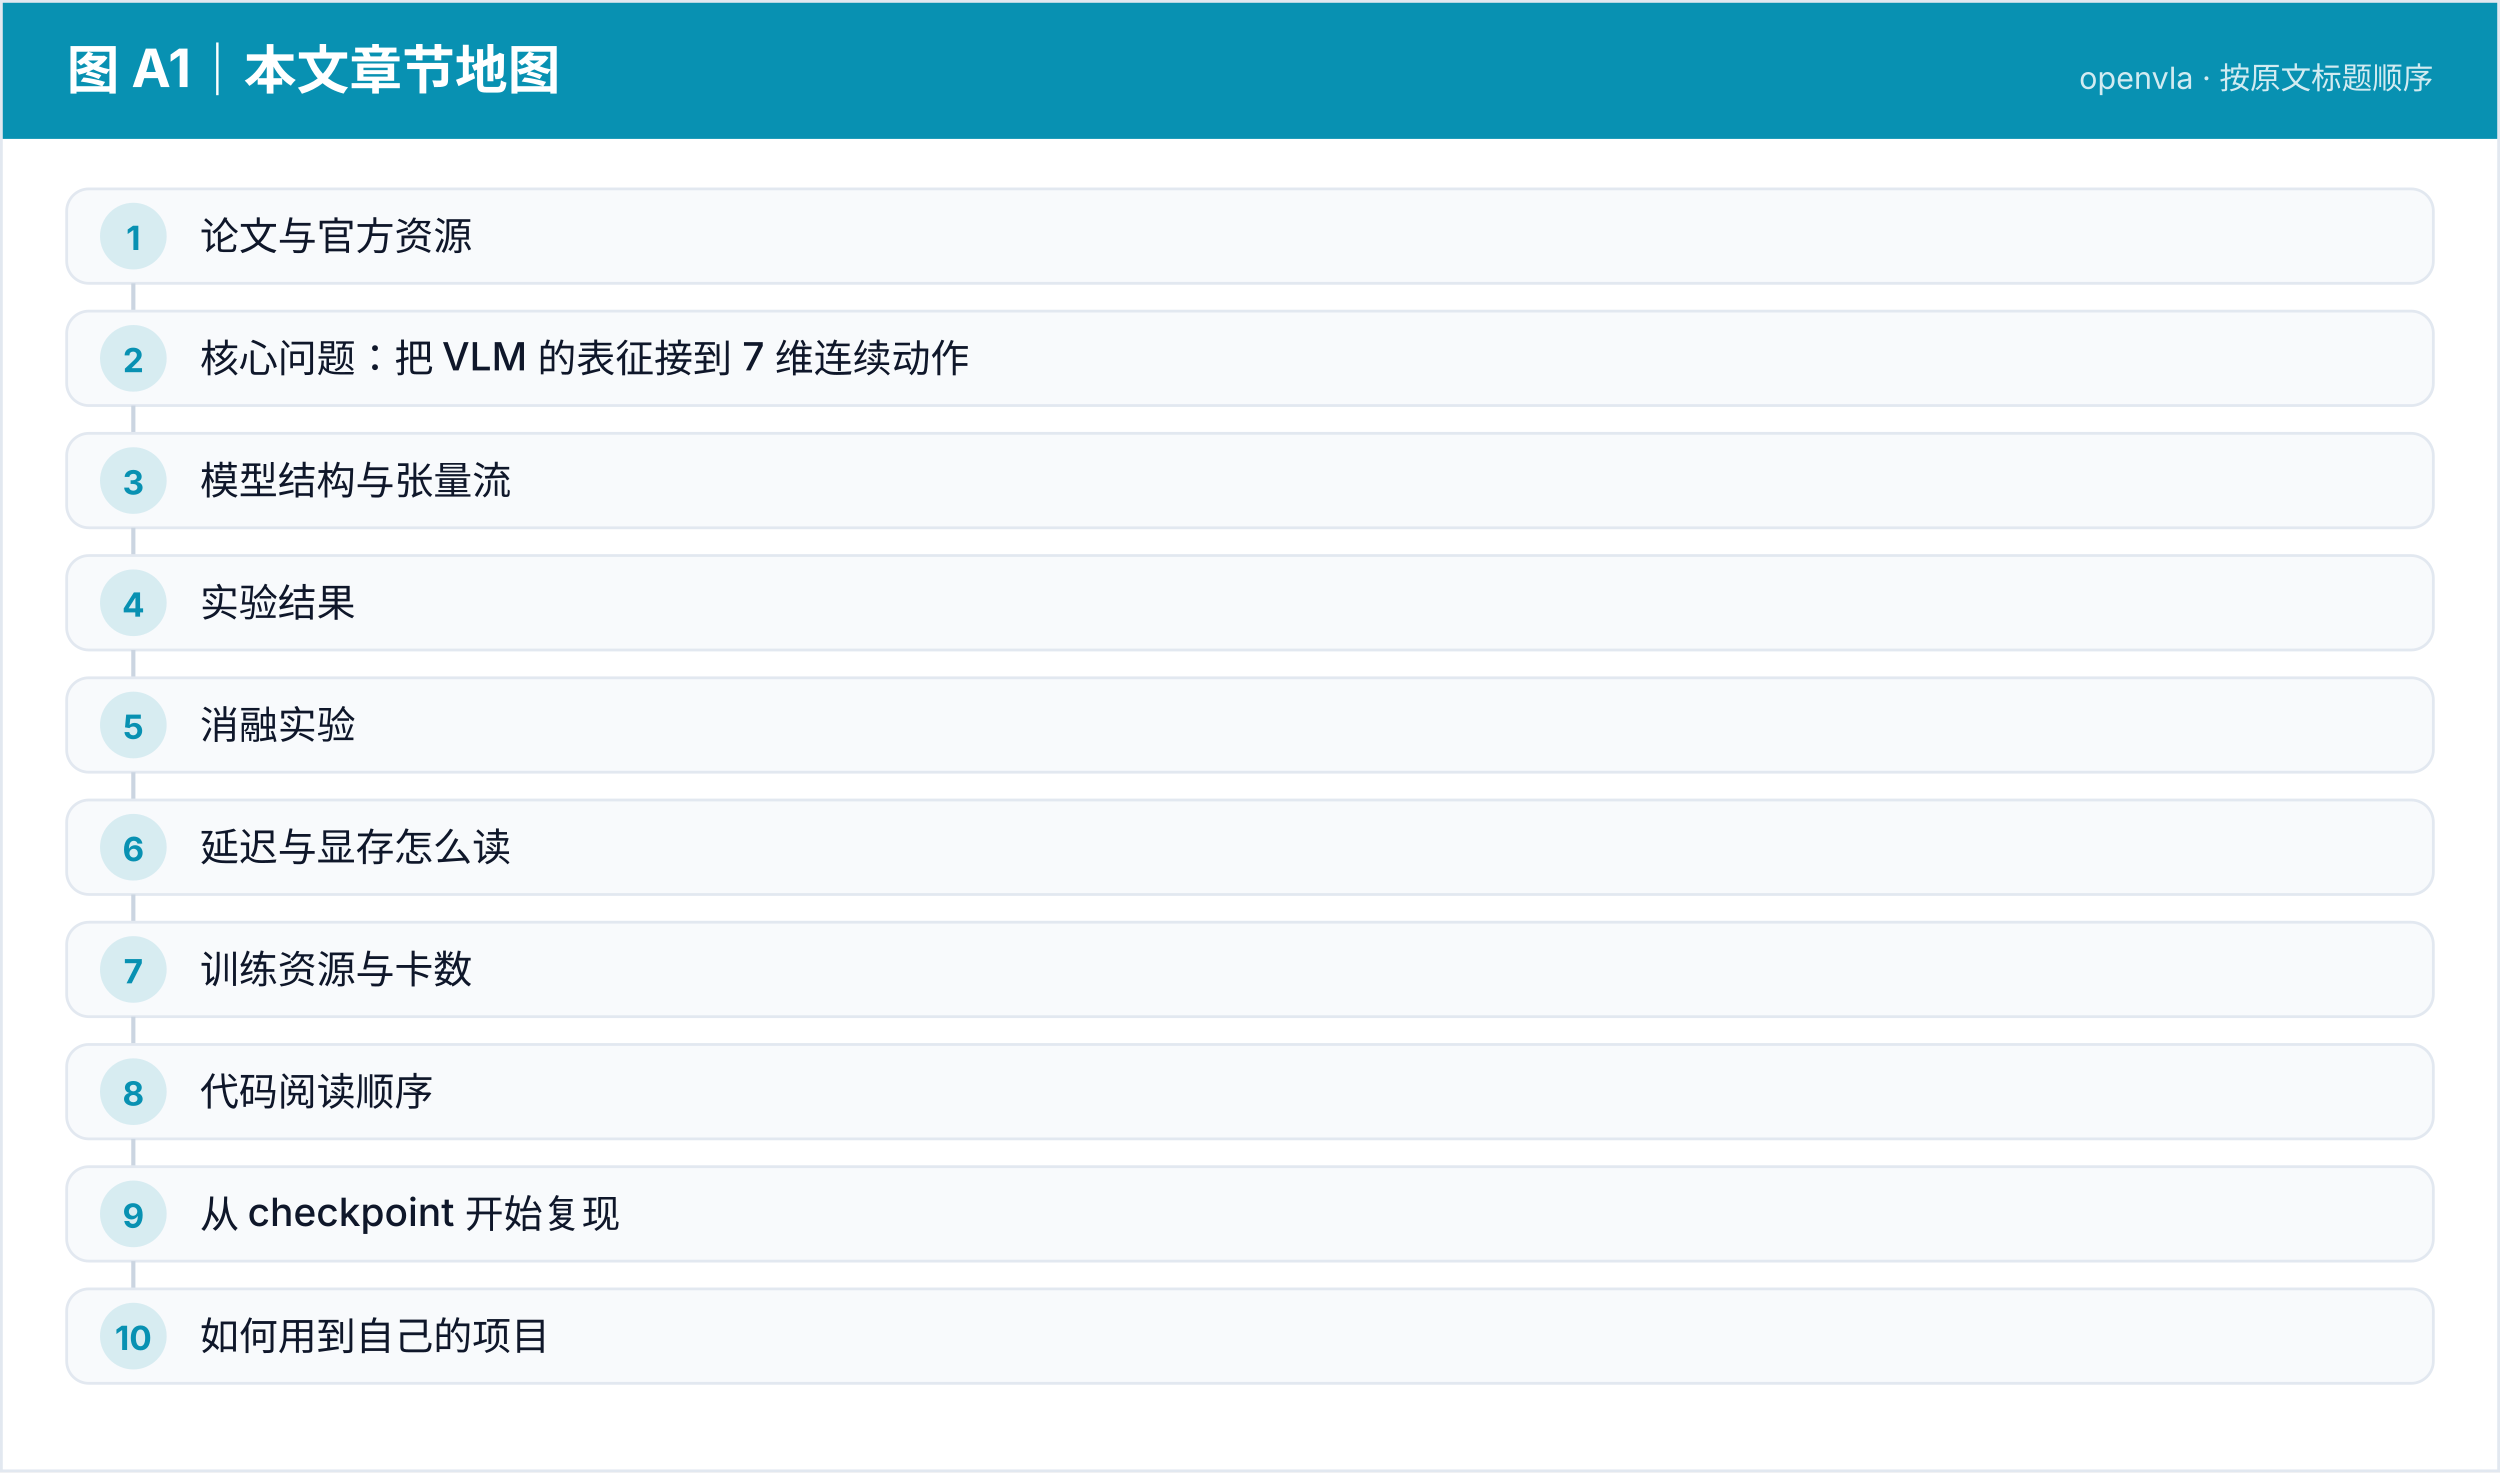
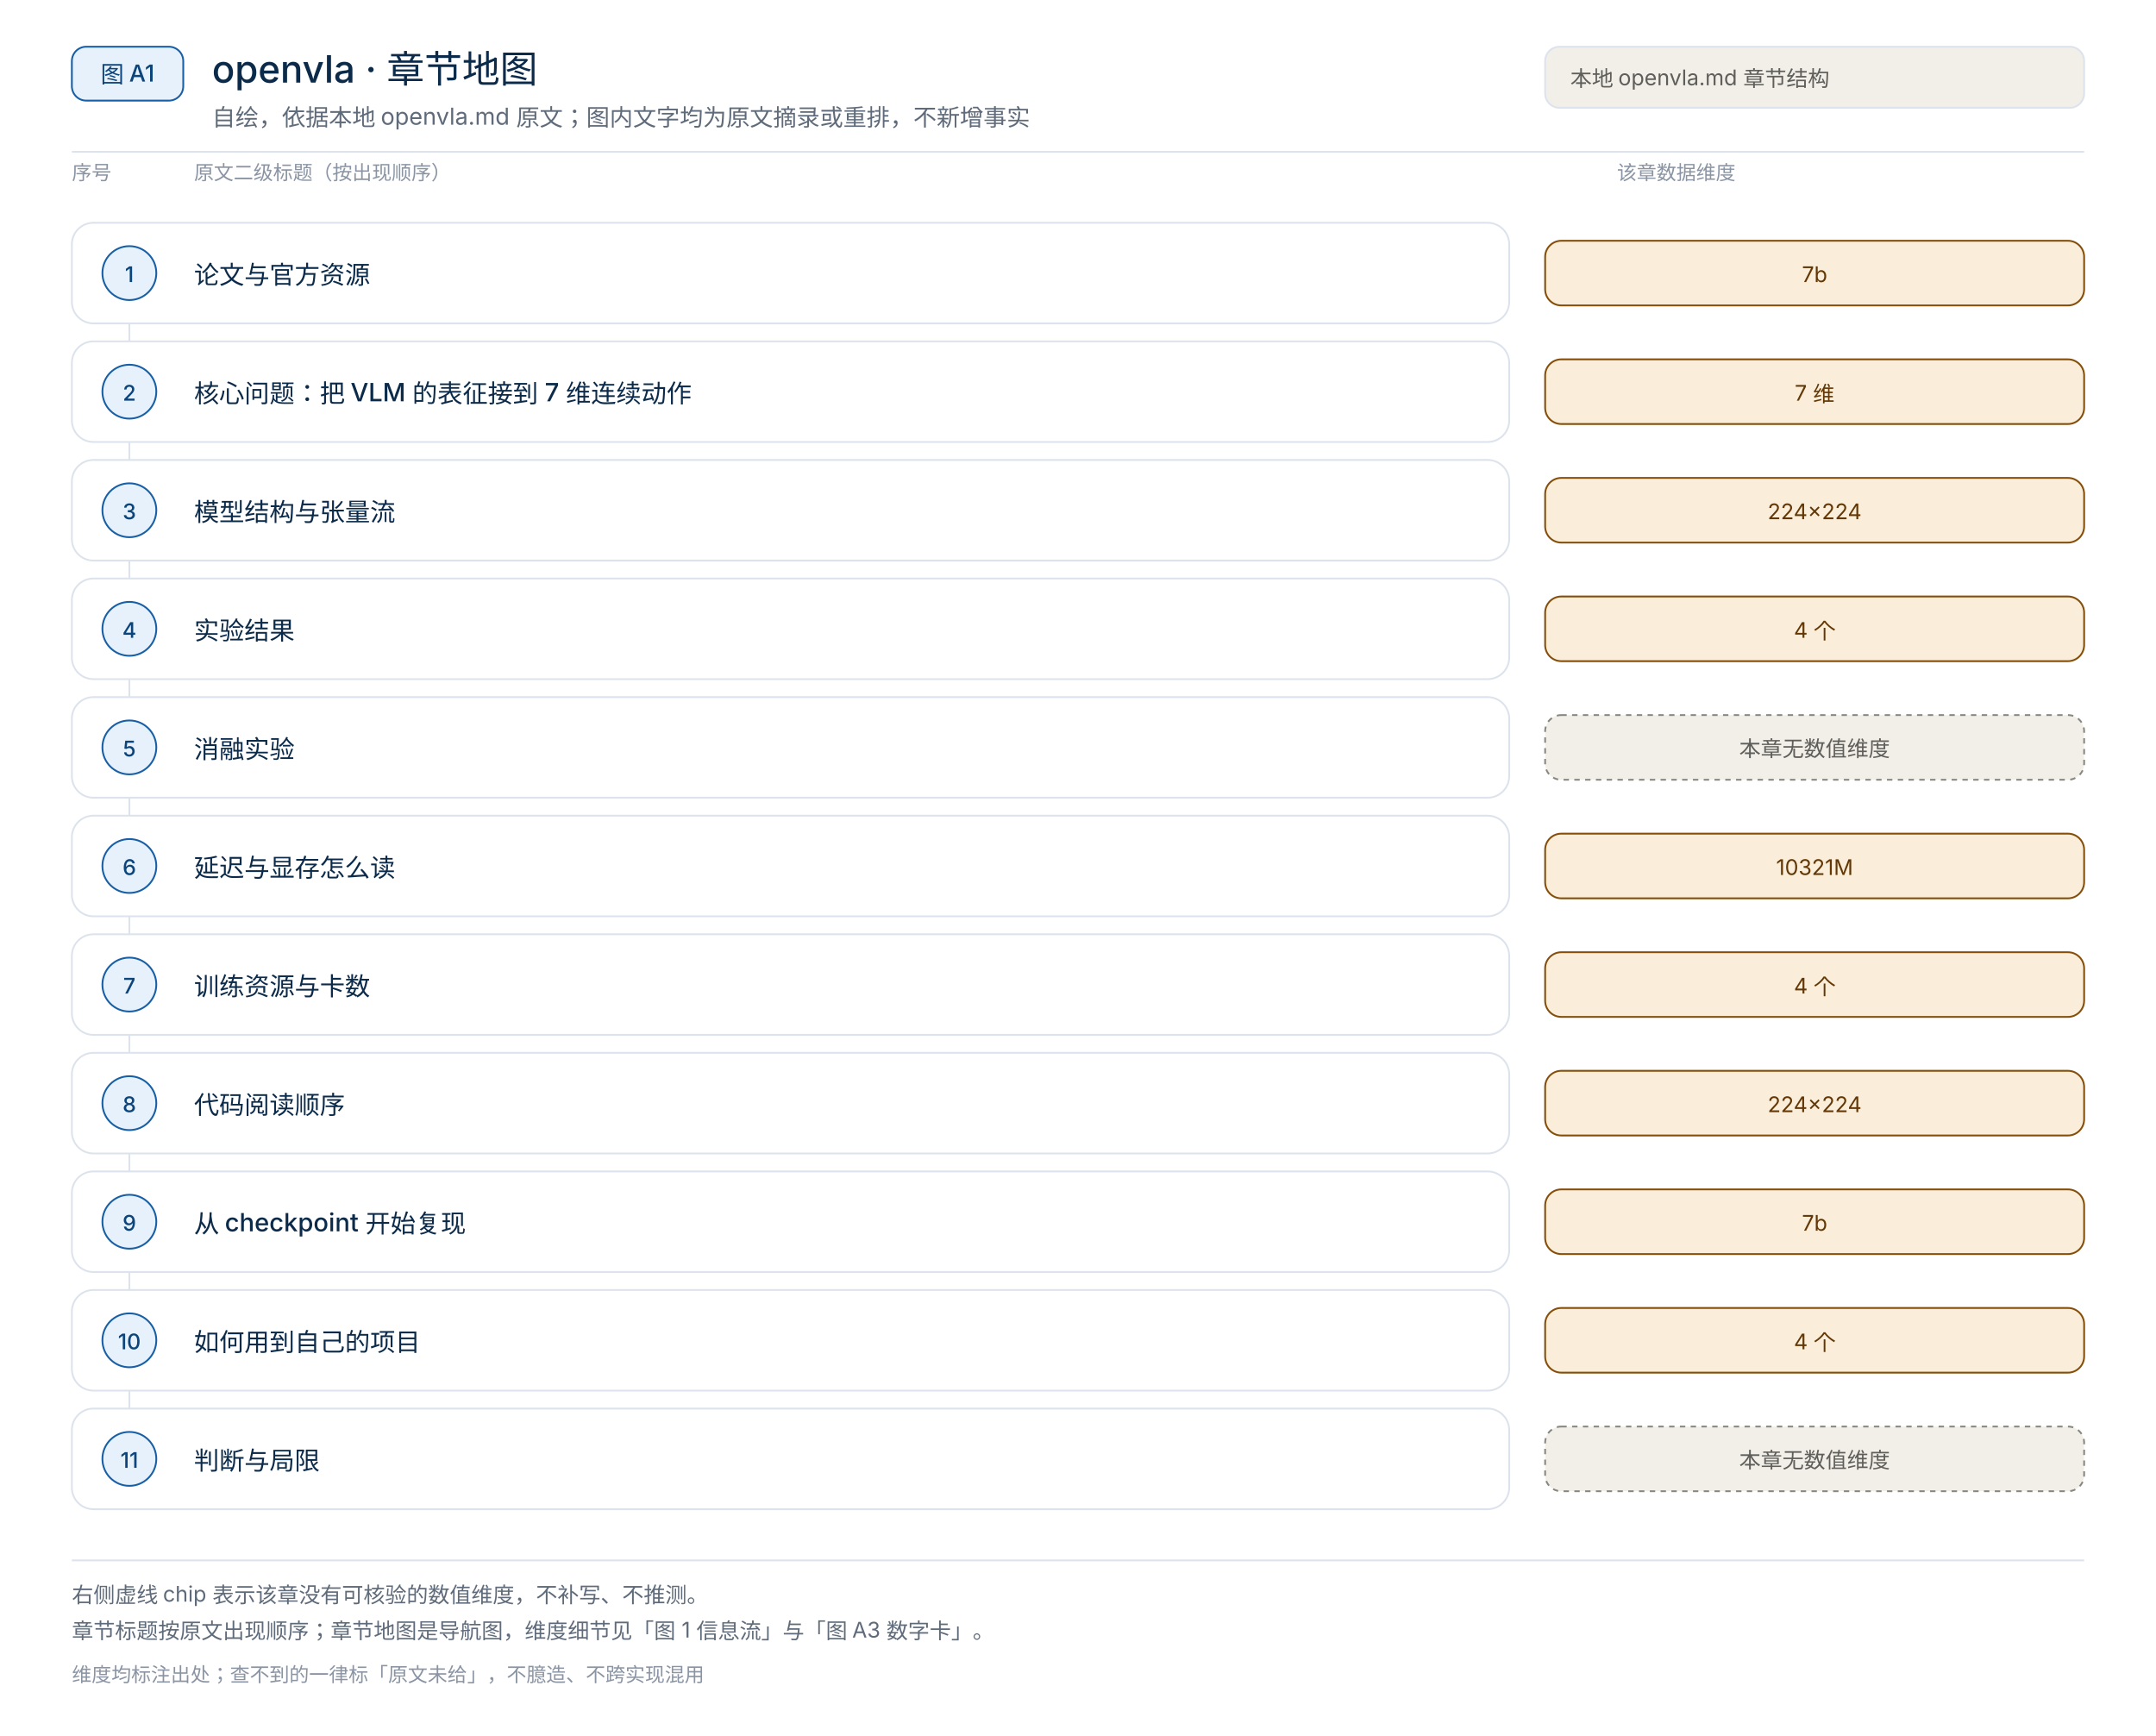
- <svg xmlns="http://www.w3.org/2000/svg" viewBox="0 0 900 530" width="900" height="530" font-family="PingFang SC, -apple-system, BlinkMacSystemFont, Microsoft YaHei, sans-serif">
-   <rect width="900" height="530" fill="#ffffff" />
-   <rect x="0" y="0" width="900" height="50" fill="#0891b2" />
-   <text x="24" y="32" font-size="19" fill="#ffffff" font-weight="700" text-anchor="start">图 A1｜本文章节地图</text>
-   <text x="876" y="32" font-size="11" fill="#ffffff" font-weight="400" text-anchor="end" opacity="0.82">openvla · 按原文标题顺序</text>
-   <rect x="24" y="68" width="852" height="34" rx="8" fill="#f8fafc" stroke="#e2e8f0" />
-   <circle cx="48" cy="85" r="12" fill="#0891b2" opacity="0.14" />
-   <text x="48" y="90" font-size="12" fill="#0891b2" font-weight="700" text-anchor="middle">1</text>
-   <text x="72" y="90" font-size="14" fill="#0f172a" font-weight="500" text-anchor="start">论文与官方资源</text>
-   <path d="M48 102 L48 112" stroke="#cbd5e1" stroke-width="1.5" />
-   <rect x="24" y="112" width="852" height="34" rx="8" fill="#f8fafc" stroke="#e2e8f0" />
-   <circle cx="48" cy="129" r="12" fill="#0891b2" opacity="0.14" />
-   <text x="48" y="134" font-size="12" fill="#0891b2" font-weight="700" text-anchor="middle">2</text>
-   <text x="72" y="134" font-size="14" fill="#0f172a" font-weight="500" text-anchor="start">核心问题：把 VLM 的表征接到 7 维连续动作</text>
-   <path d="M48 146 L48 156" stroke="#cbd5e1" stroke-width="1.5" />
-   <rect x="24" y="156" width="852" height="34" rx="8" fill="#f8fafc" stroke="#e2e8f0" />
-   <circle cx="48" cy="173" r="12" fill="#0891b2" opacity="0.14" />
-   <text x="48" y="178" font-size="12" fill="#0891b2" font-weight="700" text-anchor="middle">3</text>
-   <text x="72" y="178" font-size="14" fill="#0f172a" font-weight="500" text-anchor="start">模型结构与张量流</text>
-   <path d="M48 190 L48 200" stroke="#cbd5e1" stroke-width="1.5" />
-   <rect x="24" y="200" width="852" height="34" rx="8" fill="#f8fafc" stroke="#e2e8f0" />
-   <circle cx="48" cy="217" r="12" fill="#0891b2" opacity="0.14" />
-   <text x="48" y="222" font-size="12" fill="#0891b2" font-weight="700" text-anchor="middle">4</text>
-   <text x="72" y="222" font-size="14" fill="#0f172a" font-weight="500" text-anchor="start">实验结果</text>
-   <path d="M48 234 L48 244" stroke="#cbd5e1" stroke-width="1.5" />
-   <rect x="24" y="244" width="852" height="34" rx="8" fill="#f8fafc" stroke="#e2e8f0" />
-   <circle cx="48" cy="261" r="12" fill="#0891b2" opacity="0.14" />
-   <text x="48" y="266" font-size="12" fill="#0891b2" font-weight="700" text-anchor="middle">5</text>
-   <text x="72" y="266" font-size="14" fill="#0f172a" font-weight="500" text-anchor="start">消融实验</text>
-   <path d="M48 278 L48 288" stroke="#cbd5e1" stroke-width="1.5" />
-   <rect x="24" y="288" width="852" height="34" rx="8" fill="#f8fafc" stroke="#e2e8f0" />
-   <circle cx="48" cy="305" r="12" fill="#0891b2" opacity="0.14" />
-   <text x="48" y="310" font-size="12" fill="#0891b2" font-weight="700" text-anchor="middle">6</text>
-   <text x="72" y="310" font-size="14" fill="#0f172a" font-weight="500" text-anchor="start">延迟与显存怎么读</text>
-   <path d="M48 322 L48 332" stroke="#cbd5e1" stroke-width="1.5" />
-   <rect x="24" y="332" width="852" height="34" rx="8" fill="#f8fafc" stroke="#e2e8f0" />
-   <circle cx="48" cy="349" r="12" fill="#0891b2" opacity="0.14" />
-   <text x="48" y="354" font-size="12" fill="#0891b2" font-weight="700" text-anchor="middle">7</text>
-   <text x="72" y="354" font-size="14" fill="#0f172a" font-weight="500" text-anchor="start">训练资源与卡数</text>
-   <path d="M48 366 L48 376" stroke="#cbd5e1" stroke-width="1.5" />
-   <rect x="24" y="376" width="852" height="34" rx="8" fill="#f8fafc" stroke="#e2e8f0" />
-   <circle cx="48" cy="393" r="12" fill="#0891b2" opacity="0.14" />
-   <text x="48" y="398" font-size="12" fill="#0891b2" font-weight="700" text-anchor="middle">8</text>
-   <text x="72" y="398" font-size="14" fill="#0f172a" font-weight="500" text-anchor="start">代码阅读顺序</text>
-   <path d="M48 410 L48 420" stroke="#cbd5e1" stroke-width="1.5" />
-   <rect x="24" y="420" width="852" height="34" rx="8" fill="#f8fafc" stroke="#e2e8f0" />
-   <circle cx="48" cy="437" r="12" fill="#0891b2" opacity="0.14" />
-   <text x="48" y="442" font-size="12" fill="#0891b2" font-weight="700" text-anchor="middle">9</text>
-   <text x="72" y="442" font-size="14" fill="#0f172a" font-weight="500" text-anchor="start">从 checkpoint 开始复现</text>
-   <path d="M48 454 L48 464" stroke="#cbd5e1" stroke-width="1.5" />
-   <rect x="24" y="464" width="852" height="34" rx="8" fill="#f8fafc" stroke="#e2e8f0" />
-   <circle cx="48" cy="481" r="12" fill="#0891b2" opacity="0.14" />
-   <text x="48" y="486" font-size="12" fill="#0891b2" font-weight="700" text-anchor="middle">10</text>
-   <text x="72" y="486" font-size="14" fill="#0f172a" font-weight="500" text-anchor="start">如何用到自己的项目</text>
-   <rect x="0.5" y="0.5" width="899" height="529" fill="none" stroke="#e2e8f0" />
+ <svg xmlns="http://www.w3.org/2000/svg" width="1200" height="966" viewBox="0 0 1200 966" role="img">
+   <defs>
+     <marker id="arrow" viewBox="0 0 10 10" refX="8" refY="5" markerWidth="6" markerHeight="6" orient="auto-start-reverse">
+       <path d="M2 1L8 5L2 9" fill="none" stroke="#185FA5" stroke-width="1.6" stroke-linecap="round" stroke-linejoin="round" />
+     </marker>
+   </defs>
+   <rect x="0" y="0" width="1200" height="966" rx="0" fill="#FFFFFF" stroke="#FFFFFF" stroke-width="1" />
+   <text x="118" y="46" font-family="-apple-system,BlinkMacSystemFont,'PingFang SC','Microsoft YaHei',sans-serif" font-size="21" font-weight="500" fill="#0C2B4A" text-anchor="start">openvla · 章节地图</text>
+   <text x="118" y="70" font-family="-apple-system,BlinkMacSystemFont,'PingFang SC','Microsoft YaHei',sans-serif" font-size="13" font-weight="400" fill="#5F6B7A" text-anchor="start">自绘，依据本地 openvla.md 原文；图内文字均为原文摘录或重排，不新增事实</text>
+   <rect x="40" y="84" width="1120" height="1" rx="0" fill="#DDE3EC" stroke="#DDE3EC" stroke-width="0" />
+   <rect x="860" y="26" width="300" height="34" rx="8" fill="#F1EFE8" stroke="#DDE3EC" stroke-width="1" />
+   <text x="874" y="48" font-family="-apple-system,BlinkMacSystemFont,'PingFang SC','Microsoft YaHei',sans-serif" font-size="12" font-weight="400" fill="#5F5E5A" text-anchor="start">本地 openvla.md 章节结构</text>
+   <rect x="40" y="26" width="62" height="30" rx="8" fill="#E6F1FB" stroke="#185FA5" stroke-width="1" />
+   <text x="71" y="46" font-family="-apple-system,BlinkMacSystemFont,'PingFang SC','Microsoft YaHei',sans-serif" font-size="13" font-weight="500" fill="#0C447C" text-anchor="middle">图 A1</text>
+   <text x="40" y="100" font-family="-apple-system,BlinkMacSystemFont,'PingFang SC','Microsoft YaHei',sans-serif" font-size="11" font-weight="400" fill="#8A94A3" text-anchor="start">序号</text>
+   <text x="108" y="100" font-family="-apple-system,BlinkMacSystemFont,'PingFang SC','Microsoft YaHei',sans-serif" font-size="11" font-weight="400" fill="#8A94A3" text-anchor="start">原文二级标题（按出现顺序）</text>
+   <text x="900" y="100" font-family="-apple-system,BlinkMacSystemFont,'PingFang SC','Microsoft YaHei',sans-serif" font-size="11" font-weight="400" fill="#8A94A3" text-anchor="start">该章数据维度</text>
+   <rect x="40" y="124" width="800" height="56" rx="12" fill="#FFFFFF" stroke="#DDE3EC" stroke-width="1" />
+   <circle cx="72" cy="152" r="15" fill="#E6F1FB" stroke="#185FA5" stroke-width="1" />
+   <text x="72" y="157" font-family="-apple-system,BlinkMacSystemFont,'PingFang SC','Microsoft YaHei',sans-serif" font-size="12" font-weight="500" fill="#0C447C" text-anchor="middle">1</text>
+   <text x="108" y="158" font-family="-apple-system,BlinkMacSystemFont,'PingFang SC','Microsoft YaHei',sans-serif" font-size="14" font-weight="500" fill="#0C2B4A" text-anchor="start">论文与官方资源</text>
+   <rect x="860" y="134" width="300" height="36" rx="9" fill="#FAEEDA" stroke="#854F0B" stroke-width="1" />
+   <text x="1010" y="157" font-family="-apple-system,BlinkMacSystemFont,'PingFang SC','Microsoft YaHei',sans-serif" font-size="12" font-weight="400" fill="#633806" text-anchor="middle">7b</text>
+   <path d="M72 180 L72 190" fill="none" stroke="#DDE3EC" stroke-width="1" />
+   <rect x="40" y="190" width="800" height="56" rx="12" fill="#FFFFFF" stroke="#DDE3EC" stroke-width="1" />
+   <circle cx="72" cy="218" r="15" fill="#E6F1FB" stroke="#185FA5" stroke-width="1" />
+   <text x="72" y="223" font-family="-apple-system,BlinkMacSystemFont,'PingFang SC','Microsoft YaHei',sans-serif" font-size="12" font-weight="500" fill="#0C447C" text-anchor="middle">2</text>
+   <text x="108" y="224" font-family="-apple-system,BlinkMacSystemFont,'PingFang SC','Microsoft YaHei',sans-serif" font-size="14" font-weight="500" fill="#0C2B4A" text-anchor="start">核心问题：把 VLM 的表征接到 7 维连续动作</text>
+   <rect x="860" y="200" width="300" height="36" rx="9" fill="#FAEEDA" stroke="#854F0B" stroke-width="1" />
+   <text x="1010" y="223" font-family="-apple-system,BlinkMacSystemFont,'PingFang SC','Microsoft YaHei',sans-serif" font-size="12" font-weight="400" fill="#633806" text-anchor="middle">7 维</text>
+   <path d="M72 246 L72 256" fill="none" stroke="#DDE3EC" stroke-width="1" />
+   <rect x="40" y="256" width="800" height="56" rx="12" fill="#FFFFFF" stroke="#DDE3EC" stroke-width="1" />
+   <circle cx="72" cy="284" r="15" fill="#E6F1FB" stroke="#185FA5" stroke-width="1" />
+   <text x="72" y="289" font-family="-apple-system,BlinkMacSystemFont,'PingFang SC','Microsoft YaHei',sans-serif" font-size="12" font-weight="500" fill="#0C447C" text-anchor="middle">3</text>
+   <text x="108" y="290" font-family="-apple-system,BlinkMacSystemFont,'PingFang SC','Microsoft YaHei',sans-serif" font-size="14" font-weight="500" fill="#0C2B4A" text-anchor="start">模型结构与张量流</text>
+   <rect x="860" y="266" width="300" height="36" rx="9" fill="#FAEEDA" stroke="#854F0B" stroke-width="1" />
+   <text x="1010" y="289" font-family="-apple-system,BlinkMacSystemFont,'PingFang SC','Microsoft YaHei',sans-serif" font-size="12" font-weight="400" fill="#633806" text-anchor="middle">224×224</text>
+   <path d="M72 312 L72 322" fill="none" stroke="#DDE3EC" stroke-width="1" />
+   <rect x="40" y="322" width="800" height="56" rx="12" fill="#FFFFFF" stroke="#DDE3EC" stroke-width="1" />
+   <circle cx="72" cy="350" r="15" fill="#E6F1FB" stroke="#185FA5" stroke-width="1" />
+   <text x="72" y="355" font-family="-apple-system,BlinkMacSystemFont,'PingFang SC','Microsoft YaHei',sans-serif" font-size="12" font-weight="500" fill="#0C447C" text-anchor="middle">4</text>
+   <text x="108" y="356" font-family="-apple-system,BlinkMacSystemFont,'PingFang SC','Microsoft YaHei',sans-serif" font-size="14" font-weight="500" fill="#0C2B4A" text-anchor="start">实验结果</text>
+   <rect x="860" y="332" width="300" height="36" rx="9" fill="#FAEEDA" stroke="#854F0B" stroke-width="1" />
+   <text x="1010" y="355" font-family="-apple-system,BlinkMacSystemFont,'PingFang SC','Microsoft YaHei',sans-serif" font-size="12" font-weight="400" fill="#633806" text-anchor="middle">4 个</text>
+   <path d="M72 378 L72 388" fill="none" stroke="#DDE3EC" stroke-width="1" />
+   <rect x="40" y="388" width="800" height="56" rx="12" fill="#FFFFFF" stroke="#DDE3EC" stroke-width="1" />
+   <circle cx="72" cy="416" r="15" fill="#E6F1FB" stroke="#185FA5" stroke-width="1" />
+   <text x="72" y="421" font-family="-apple-system,BlinkMacSystemFont,'PingFang SC','Microsoft YaHei',sans-serif" font-size="12" font-weight="500" fill="#0C447C" text-anchor="middle">5</text>
+   <text x="108" y="422" font-family="-apple-system,BlinkMacSystemFont,'PingFang SC','Microsoft YaHei',sans-serif" font-size="14" font-weight="500" fill="#0C2B4A" text-anchor="start">消融实验</text>
+   <rect x="860" y="398" width="300" height="36" rx="9" fill="#F1EFE8" stroke="#888780" stroke-width="1" stroke-dasharray="3 3" />
+   <text x="1010" y="421" font-family="-apple-system,BlinkMacSystemFont,'PingFang SC','Microsoft YaHei',sans-serif" font-size="12" font-weight="400" fill="#5F5E5A" text-anchor="middle">本章无数值维度</text>
+   <path d="M72 444 L72 454" fill="none" stroke="#DDE3EC" stroke-width="1" />
+   <rect x="40" y="454" width="800" height="56" rx="12" fill="#FFFFFF" stroke="#DDE3EC" stroke-width="1" />
+   <circle cx="72" cy="482" r="15" fill="#E6F1FB" stroke="#185FA5" stroke-width="1" />
+   <text x="72" y="487" font-family="-apple-system,BlinkMacSystemFont,'PingFang SC','Microsoft YaHei',sans-serif" font-size="12" font-weight="500" fill="#0C447C" text-anchor="middle">6</text>
+   <text x="108" y="488" font-family="-apple-system,BlinkMacSystemFont,'PingFang SC','Microsoft YaHei',sans-serif" font-size="14" font-weight="500" fill="#0C2B4A" text-anchor="start">延迟与显存怎么读</text>
+   <rect x="860" y="464" width="300" height="36" rx="9" fill="#FAEEDA" stroke="#854F0B" stroke-width="1" />
+   <text x="1010" y="487" font-family="-apple-system,BlinkMacSystemFont,'PingFang SC','Microsoft YaHei',sans-serif" font-size="12" font-weight="400" fill="#633806" text-anchor="middle">10321M</text>
+   <path d="M72 510 L72 520" fill="none" stroke="#DDE3EC" stroke-width="1" />
+   <rect x="40" y="520" width="800" height="56" rx="12" fill="#FFFFFF" stroke="#DDE3EC" stroke-width="1" />
+   <circle cx="72" cy="548" r="15" fill="#E6F1FB" stroke="#185FA5" stroke-width="1" />
+   <text x="72" y="553" font-family="-apple-system,BlinkMacSystemFont,'PingFang SC','Microsoft YaHei',sans-serif" font-size="12" font-weight="500" fill="#0C447C" text-anchor="middle">7</text>
+   <text x="108" y="554" font-family="-apple-system,BlinkMacSystemFont,'PingFang SC','Microsoft YaHei',sans-serif" font-size="14" font-weight="500" fill="#0C2B4A" text-anchor="start">训练资源与卡数</text>
+   <rect x="860" y="530" width="300" height="36" rx="9" fill="#FAEEDA" stroke="#854F0B" stroke-width="1" />
+   <text x="1010" y="553" font-family="-apple-system,BlinkMacSystemFont,'PingFang SC','Microsoft YaHei',sans-serif" font-size="12" font-weight="400" fill="#633806" text-anchor="middle">4 个</text>
+   <path d="M72 576 L72 586" fill="none" stroke="#DDE3EC" stroke-width="1" />
+   <rect x="40" y="586" width="800" height="56" rx="12" fill="#FFFFFF" stroke="#DDE3EC" stroke-width="1" />
+   <circle cx="72" cy="614" r="15" fill="#E6F1FB" stroke="#185FA5" stroke-width="1" />
+   <text x="72" y="619" font-family="-apple-system,BlinkMacSystemFont,'PingFang SC','Microsoft YaHei',sans-serif" font-size="12" font-weight="500" fill="#0C447C" text-anchor="middle">8</text>
+   <text x="108" y="620" font-family="-apple-system,BlinkMacSystemFont,'PingFang SC','Microsoft YaHei',sans-serif" font-size="14" font-weight="500" fill="#0C2B4A" text-anchor="start">代码阅读顺序</text>
+   <rect x="860" y="596" width="300" height="36" rx="9" fill="#FAEEDA" stroke="#854F0B" stroke-width="1" />
+   <text x="1010" y="619" font-family="-apple-system,BlinkMacSystemFont,'PingFang SC','Microsoft YaHei',sans-serif" font-size="12" font-weight="400" fill="#633806" text-anchor="middle">224×224</text>
+   <path d="M72 642 L72 652" fill="none" stroke="#DDE3EC" stroke-width="1" />
+   <rect x="40" y="652" width="800" height="56" rx="12" fill="#FFFFFF" stroke="#DDE3EC" stroke-width="1" />
+   <circle cx="72" cy="680" r="15" fill="#E6F1FB" stroke="#185FA5" stroke-width="1" />
+   <text x="72" y="685" font-family="-apple-system,BlinkMacSystemFont,'PingFang SC','Microsoft YaHei',sans-serif" font-size="12" font-weight="500" fill="#0C447C" text-anchor="middle">9</text>
+   <text x="108" y="686" font-family="-apple-system,BlinkMacSystemFont,'PingFang SC','Microsoft YaHei',sans-serif" font-size="14" font-weight="500" fill="#0C2B4A" text-anchor="start">从 checkpoint 开始复现</text>
+   <rect x="860" y="662" width="300" height="36" rx="9" fill="#FAEEDA" stroke="#854F0B" stroke-width="1" />
+   <text x="1010" y="685" font-family="-apple-system,BlinkMacSystemFont,'PingFang SC','Microsoft YaHei',sans-serif" font-size="12" font-weight="400" fill="#633806" text-anchor="middle">7b</text>
+   <path d="M72 708 L72 718" fill="none" stroke="#DDE3EC" stroke-width="1" />
+   <rect x="40" y="718" width="800" height="56" rx="12" fill="#FFFFFF" stroke="#DDE3EC" stroke-width="1" />
+   <circle cx="72" cy="746" r="15" fill="#E6F1FB" stroke="#185FA5" stroke-width="1" />
+   <text x="72" y="751" font-family="-apple-system,BlinkMacSystemFont,'PingFang SC','Microsoft YaHei',sans-serif" font-size="12" font-weight="500" fill="#0C447C" text-anchor="middle">10</text>
+   <text x="108" y="752" font-family="-apple-system,BlinkMacSystemFont,'PingFang SC','Microsoft YaHei',sans-serif" font-size="14" font-weight="500" fill="#0C2B4A" text-anchor="start">如何用到自己的项目</text>
+   <rect x="860" y="728" width="300" height="36" rx="9" fill="#FAEEDA" stroke="#854F0B" stroke-width="1" />
+   <text x="1010" y="751" font-family="-apple-system,BlinkMacSystemFont,'PingFang SC','Microsoft YaHei',sans-serif" font-size="12" font-weight="400" fill="#633806" text-anchor="middle">4 个</text>
+   <path d="M72 774 L72 784" fill="none" stroke="#DDE3EC" stroke-width="1" />
+   <rect x="40" y="784" width="800" height="56" rx="12" fill="#FFFFFF" stroke="#DDE3EC" stroke-width="1" />
+   <circle cx="72" cy="812" r="15" fill="#E6F1FB" stroke="#185FA5" stroke-width="1" />
+   <text x="72" y="817" font-family="-apple-system,BlinkMacSystemFont,'PingFang SC','Microsoft YaHei',sans-serif" font-size="12" font-weight="500" fill="#0C447C" text-anchor="middle">11</text>
+   <text x="108" y="818" font-family="-apple-system,BlinkMacSystemFont,'PingFang SC','Microsoft YaHei',sans-serif" font-size="14" font-weight="500" fill="#0C2B4A" text-anchor="start">判断与局限</text>
+   <rect x="860" y="794" width="300" height="36" rx="9" fill="#F1EFE8" stroke="#888780" stroke-width="1" stroke-dasharray="3 3" />
+   <text x="1010" y="817" font-family="-apple-system,BlinkMacSystemFont,'PingFang SC','Microsoft YaHei',sans-serif" font-size="12" font-weight="400" fill="#5F5E5A" text-anchor="middle">本章无数值维度</text>
+   <rect x="40" y="868" width="1120" height="1" rx="0" fill="#DDE3EC" stroke="#DDE3EC" stroke-width="0" />
+   <text x="40" y="892" font-family="-apple-system,BlinkMacSystemFont,'PingFang SC','Microsoft YaHei',sans-serif" font-size="12" font-weight="400" fill="#5F6B7A" text-anchor="start">右侧虚线 chip 表示该章没有可核验的数值维度，不补写、不推测。</text>
+   <text x="40" y="912" font-family="-apple-system,BlinkMacSystemFont,'PingFang SC','Microsoft YaHei',sans-serif" font-size="12" font-weight="400" fill="#5F6B7A" text-anchor="start">章节标题按原文出现顺序；章节地图是导航图，维度细节见「图 1 信息流」与「图 A3 数字卡」。</text>
+   <text x="40" y="936" font-family="-apple-system,BlinkMacSystemFont,'PingFang SC','Microsoft YaHei',sans-serif" font-size="11" font-weight="400" fill="#8A94A3" text-anchor="start">维度均标注出处；查不到的一律标「原文未给」，不臆造、不跨实现混用</text>
</svg>
